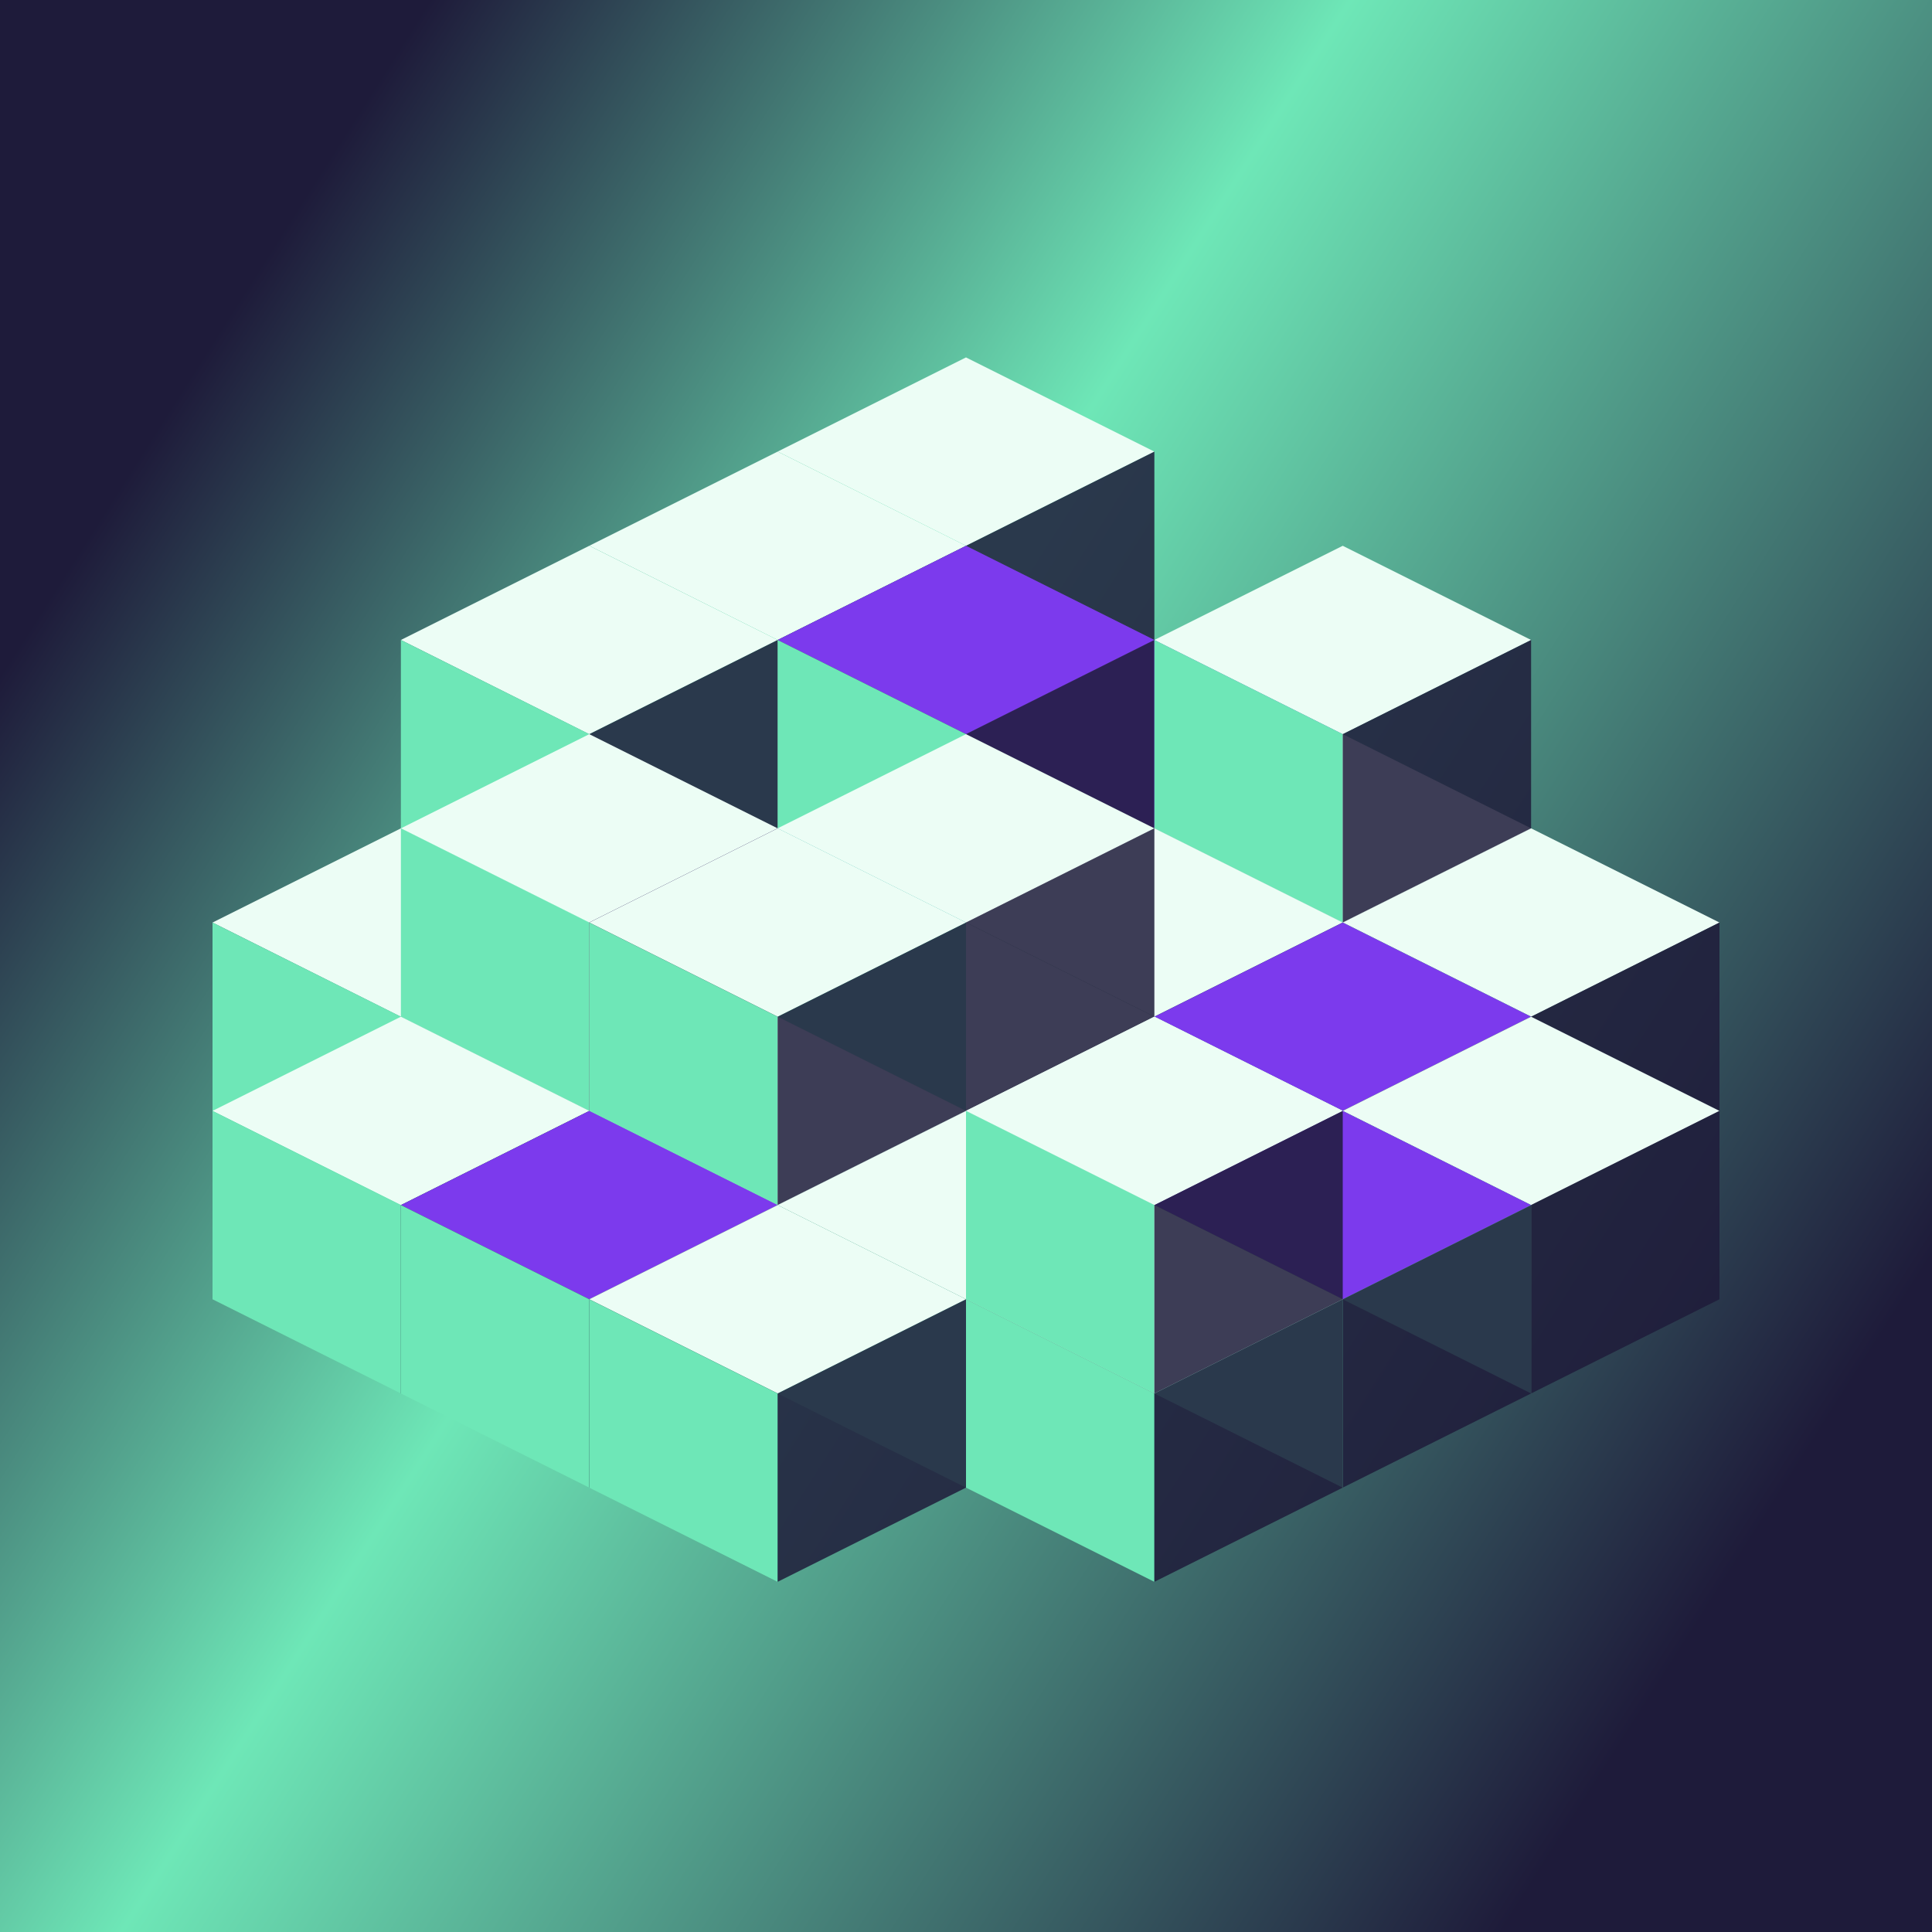
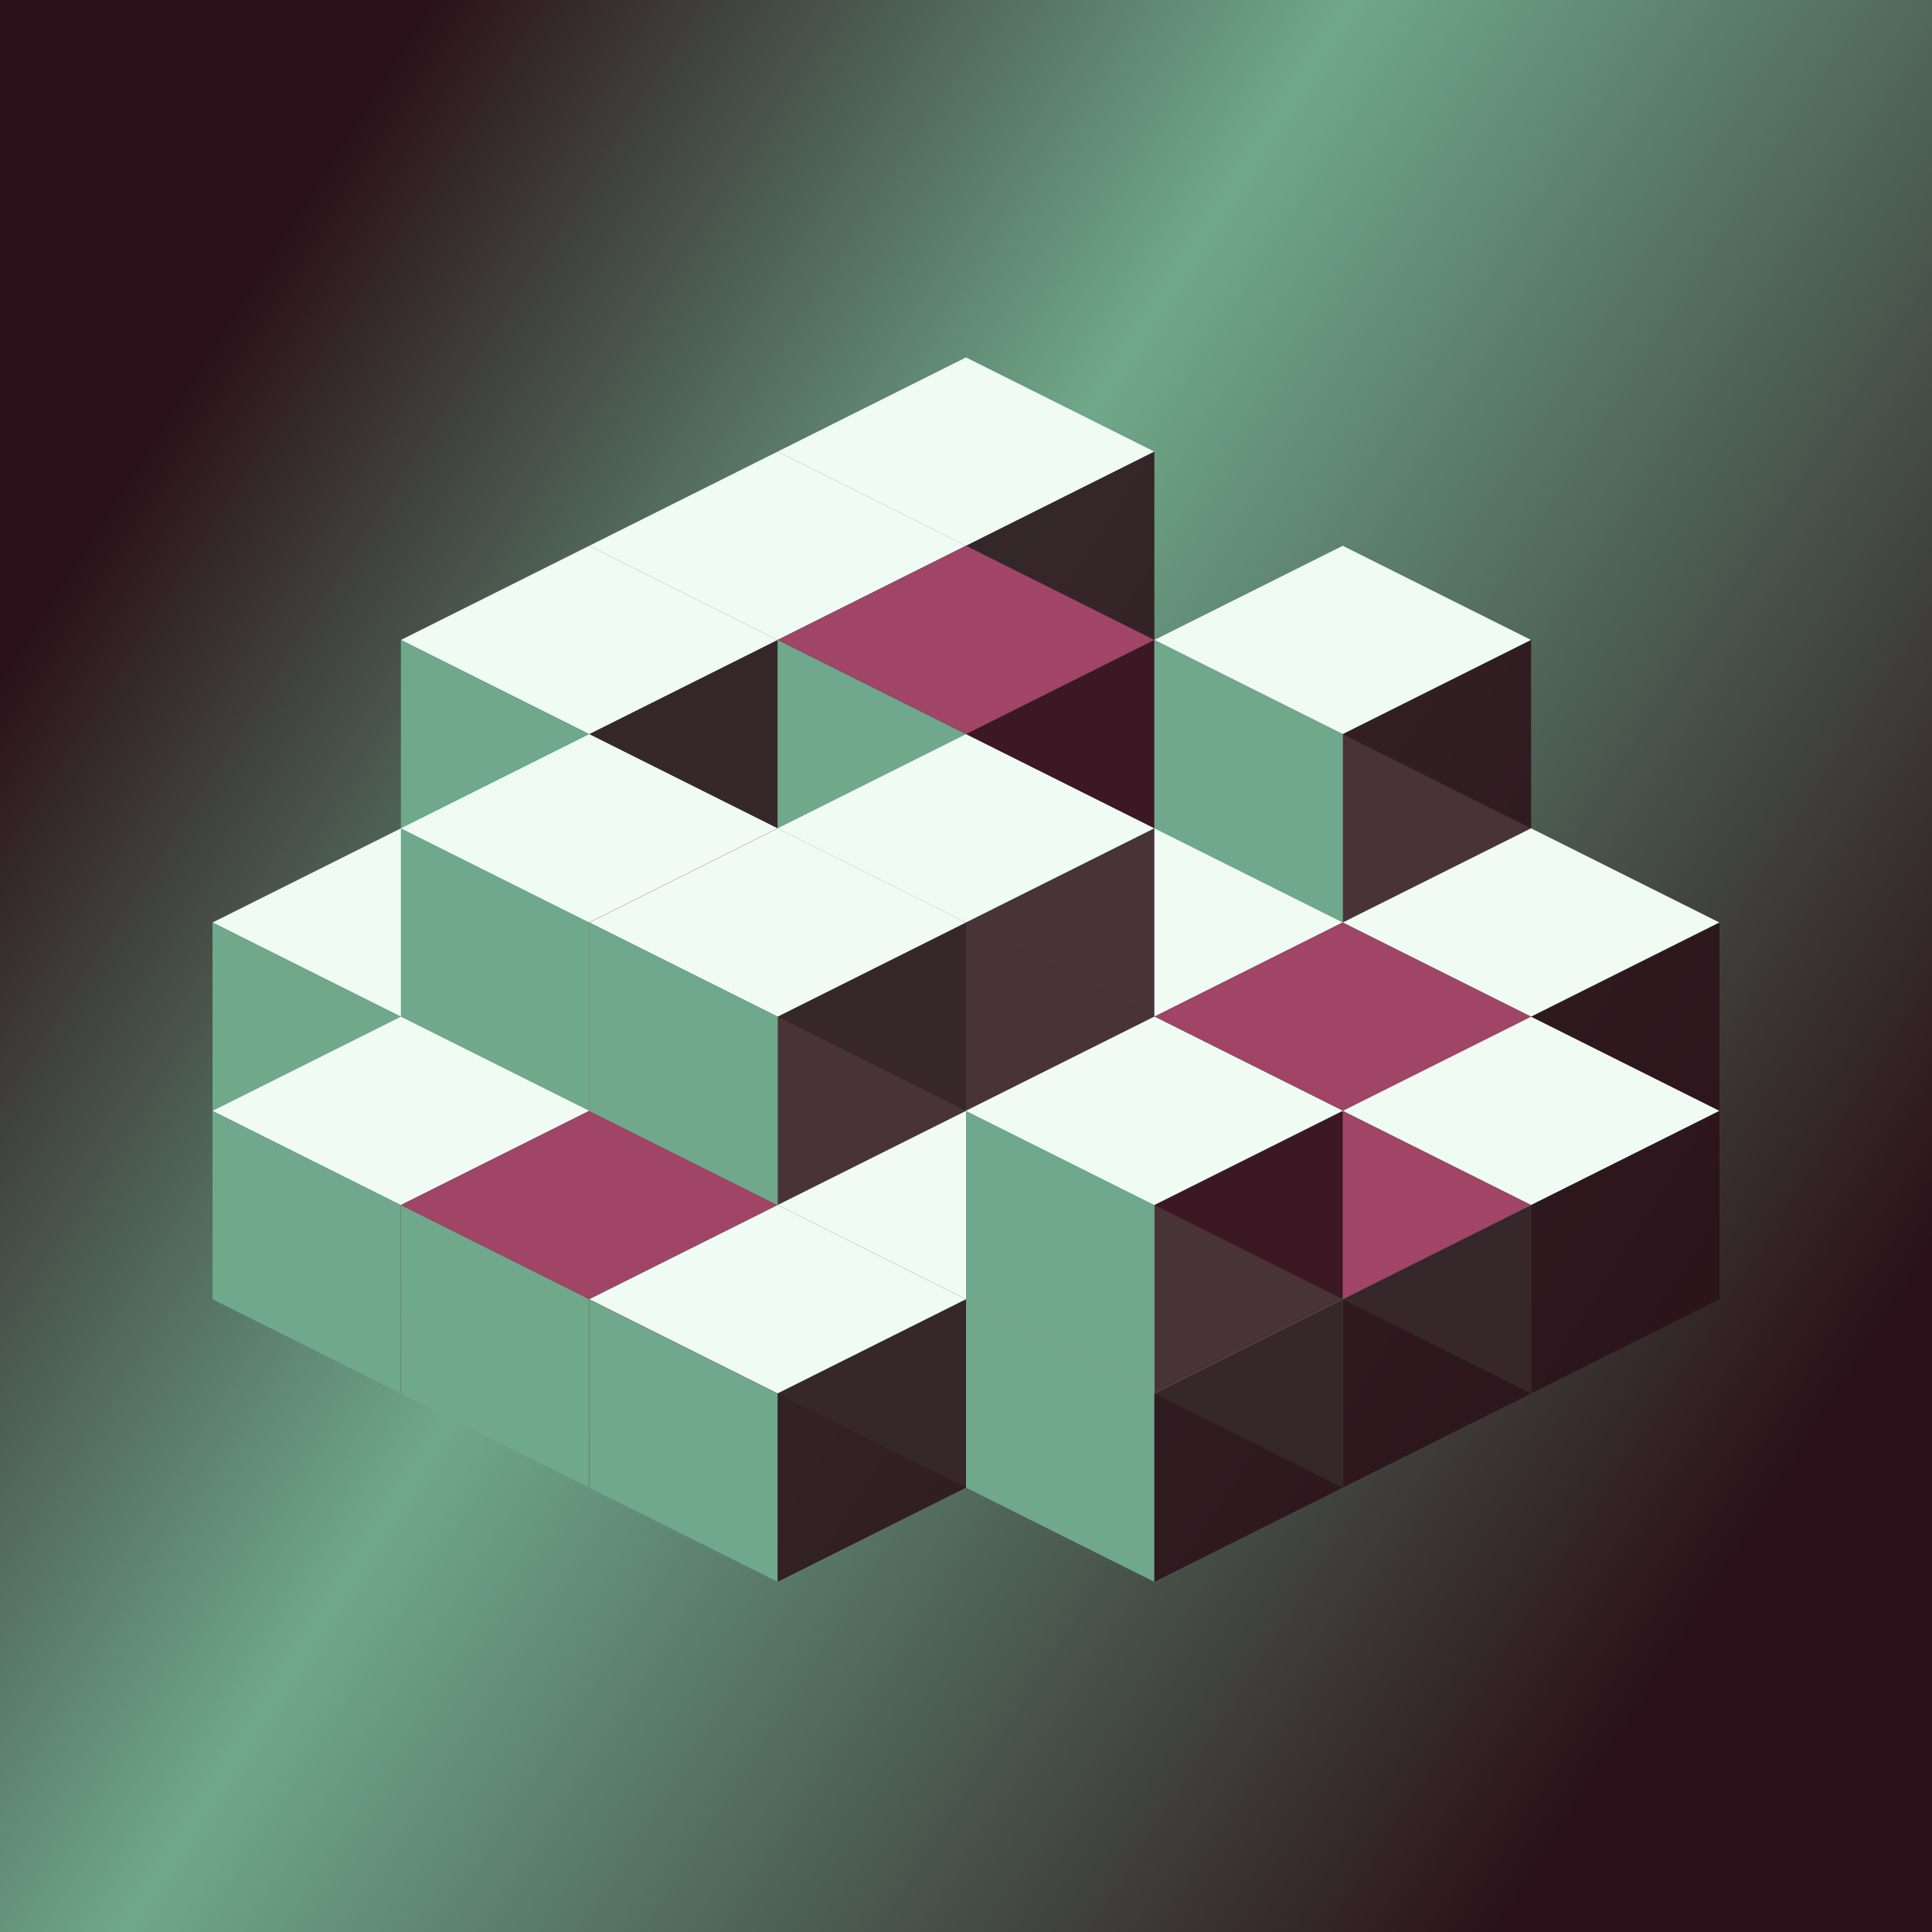
<svg xmlns="http://www.w3.org/2000/svg" viewBox="0 0 800 800" width="800" height="800" role="img">
  <defs>
    <linearGradient id="bg" gradientTransform="rotate(211 .5 .5)">
-       <stop offset="0" stop-color="#1e1b3a" />
-       <stop offset=".6" stop-color="#6ee7b7" />
-       <stop offset="1" stop-color="#1e1b3a" />
+       <stop offset="0" stop-color="#2a1119" />
+       <stop offset=".6" stop-color="#6fa88a" />
+       <stop offset="1" stop-color="#2a1119" />
    </linearGradient>
  </defs>
-   <rect width="800" height="800" fill="#1e1b3a" />
+   <rect width="800" height="800" fill="#2a1119" />
  <rect width="800" height="800" fill="url(#bg)" />
-   <polygon points="400,226 478,265 400,304 322,265" fill="#ecfdf5" />
-   <polygon points="322,265 400,304 400,382 322,343" fill="#6ee7b7" />
-   <polygon points="478,265 400,304 400,382 478,343" fill="#1e1b3a" opacity=".85" />
-   <polygon points="400,148 478,187 400,226 322,187" fill="#ecfdf5" />
-   <polygon points="322,187 400,226 400,304 322,265" fill="#6ee7b7" />
-   <polygon points="478,187 400,226 400,304 478,265" fill="#1e1b3a" opacity=".85" />
-   <polygon points="322,265 400,304 322,343 244,304" fill="#ecfdf5" />
-   <polygon points="244,304 322,343 322,421 244,382" fill="#6ee7b7" />
-   <polygon points="400,304 322,343 322,421 400,382" fill="#1e1b3a" opacity=".85" />
-   <polygon points="322,187 400,226 322,265 244,226" fill="#ecfdf5" />
-   <polygon points="244,226 322,265 322,343 244,304" fill="#6ee7b7" />
-   <polygon points="400,226 322,265 322,343 400,304" fill="#1e1b3a" opacity=".85" />
-   <polygon points="478,265 556,304 478,343 400,304" fill="#7c3aed" />
-   <polygon points="400,304 478,343 478,421 400,382" fill="#6ee7b7" />
-   <polygon points="556,304 478,343 478,421 556,382" fill="#1e1b3a" opacity=".85" />
-   <polygon points="244,304 322,343 244,382 166,343" fill="#ecfdf5" />
-   <polygon points="166,343 244,382 244,460 166,421" fill="#6ee7b7" />
-   <polygon points="322,343 244,382 244,460 322,421" fill="#1e1b3a" opacity=".85" />
-   <polygon points="244,226 322,265 244,304 166,265" fill="#ecfdf5" />
-   <polygon points="166,265 244,304 244,382 166,343" fill="#6ee7b7" />
-   <polygon points="322,265 244,304 244,382 322,343" fill="#1e1b3a" opacity=".85" />
-   <polygon points="400,304 478,343 400,382 322,343" fill="#ecfdf5" />
-   <polygon points="322,343 400,382 400,460 322,421" fill="#6ee7b7" />
-   <polygon points="478,343 400,382 400,460 478,421" fill="#1e1b3a" opacity=".85" />
-   <polygon points="400,226 478,265 400,304 322,265" fill="#7c3aed" />
-   <polygon points="322,265 400,304 400,382 322,343" fill="#6ee7b7" />
-   <polygon points="478,265 400,304 400,382 478,343" fill="#1e1b3a" opacity=".85" />
-   <polygon points="556,304 634,343 556,382 478,343" fill="#ecfdf5" />
-   <polygon points="478,343 556,382 556,460 478,421" fill="#6ee7b7" />
-   <polygon points="634,343 556,382 556,460 634,421" fill="#1e1b3a" opacity=".85" />
-   <polygon points="556,226 634,265 556,304 478,265" fill="#ecfdf5" />
-   <polygon points="478,265 556,304 556,382 478,343" fill="#6ee7b7" />
-   <polygon points="634,265 556,304 556,382 634,343" fill="#1e1b3a" opacity=".85" />
-   <polygon points="166,343 244,382 166,421 88,382" fill="#ecfdf5" />
-   <polygon points="88,382 166,421 166,499 88,460" fill="#6ee7b7" />
-   <polygon points="244,382 166,421 166,499 244,460" fill="#1e1b3a" opacity=".85" />
-   <polygon points="322,343 400,382 322,421 244,382" fill="#7c3aed" />
-   <polygon points="244,382 322,421 322,499 244,460" fill="#6ee7b7" />
-   <polygon points="400,382 322,421 322,499 400,460" fill="#1e1b3a" opacity=".85" />
-   <polygon points="478,343 556,382 478,421 400,382" fill="#ecfdf5" />
-   <polygon points="400,382 478,421 478,499 400,460" fill="#6ee7b7" />
-   <polygon points="556,382 478,421 478,499 556,460" fill="#1e1b3a" opacity=".85" />
-   <polygon points="634,343 712,382 634,421 556,382" fill="#ecfdf5" />
-   <polygon points="556,382 634,421 634,499 556,460" fill="#6ee7b7" />
-   <polygon points="712,382 634,421 634,499 712,460" fill="#1e1b3a" opacity=".85" />
-   <polygon points="244,382 322,421 244,460 166,421" fill="#ecfdf5" />
-   <polygon points="166,421 244,460 244,538 166,499" fill="#6ee7b7" />
-   <polygon points="322,421 244,460 244,538 322,499" fill="#1e1b3a" opacity=".85" />
-   <polygon points="244,304 322,343 244,382 166,343" fill="#ecfdf5" />
-   <polygon points="166,343 244,382 244,460 166,421" fill="#6ee7b7" />
-   <polygon points="322,343 244,382 244,460 322,421" fill="#1e1b3a" opacity=".85" />
-   <polygon points="400,382 478,421 400,460 322,421" fill="#ecfdf5" />
-   <polygon points="322,421 400,460 400,538 322,499" fill="#6ee7b7" />
-   <polygon points="478,421 400,460 400,538 478,499" fill="#1e1b3a" opacity=".85" />
-   <polygon points="400,304 478,343 400,382 322,343" fill="#ecfdf5" />
-   <polygon points="322,343 400,382 400,460 322,421" fill="#6ee7b7" />
-   <polygon points="478,343 400,382 400,460 478,421" fill="#1e1b3a" opacity=".85" />
-   <polygon points="556,382 634,421 556,460 478,421" fill="#7c3aed" />
-   <polygon points="478,421 556,460 556,538 478,499" fill="#6ee7b7" />
-   <polygon points="634,421 556,460 556,538 634,499" fill="#1e1b3a" opacity=".85" />
-   <polygon points="166,421 244,460 166,499 88,460" fill="#ecfdf5" />
-   <polygon points="88,460 166,499 166,577 88,538" fill="#6ee7b7" />
-   <polygon points="244,460 166,499 166,577 244,538" fill="#1e1b3a" opacity=".85" />
-   <polygon points="322,421 400,460 322,499 244,460" fill="#ecfdf5" />
-   <polygon points="244,460 322,499 322,577 244,538" fill="#6ee7b7" />
-   <polygon points="400,460 322,499 322,577 400,538" fill="#1e1b3a" opacity=".85" />
-   <polygon points="322,343 400,382 322,421 244,382" fill="#ecfdf5" />
-   <polygon points="244,382 322,421 322,499 244,460" fill="#6ee7b7" />
-   <polygon points="400,382 322,421 322,499 400,460" fill="#1e1b3a" opacity=".85" />
-   <polygon points="478,421 556,460 478,499 400,460" fill="#ecfdf5" />
-   <polygon points="400,460 478,499 478,577 400,538" fill="#6ee7b7" />
-   <polygon points="556,460 478,499 478,577 556,538" fill="#1e1b3a" opacity=".85" />
-   <polygon points="634,421 712,460 634,499 556,460" fill="#ecfdf5" />
-   <polygon points="556,460 634,499 634,577 556,538" fill="#6ee7b7" />
-   <polygon points="712,460 634,499 634,577 712,538" fill="#1e1b3a" opacity=".85" />
-   <polygon points="244,460 322,499 244,538 166,499" fill="#7c3aed" />
-   <polygon points="166,499 244,538 244,616 166,577" fill="#6ee7b7" />
-   <polygon points="322,499 244,538 244,616 322,577" fill="#1e1b3a" opacity=".85" />
-   <polygon points="400,460 478,499 400,538 322,499" fill="#ecfdf5" />
-   <polygon points="322,499 400,538 400,616 322,577" fill="#6ee7b7" />
-   <polygon points="478,499 400,538 400,616 478,577" fill="#1e1b3a" opacity=".85" />
-   <polygon points="556,460 634,499 556,538 478,499" fill="#7c3aed" />
-   <polygon points="478,499 556,538 556,616 478,577" fill="#6ee7b7" />
-   <polygon points="634,499 556,538 556,616 634,577" fill="#1e1b3a" opacity=".85" />
-   <polygon points="322,499 400,538 322,577 244,538" fill="#ecfdf5" />
-   <polygon points="244,538 322,577 322,655 244,616" fill="#6ee7b7" />
-   <polygon points="400,538 322,577 322,655 400,616" fill="#1e1b3a" opacity=".85" />
-   <polygon points="478,499 556,538 478,577 400,538" fill="#ecfdf5" />
-   <polygon points="400,538 478,577 478,655 400,616" fill="#6ee7b7" />
-   <polygon points="556,538 478,577 478,655 556,616" fill="#1e1b3a" opacity=".85" />
-   <polygon points="478,421 556,460 478,499 400,460" fill="#ecfdf5" />
-   <polygon points="400,460 478,499 478,577 400,538" fill="#6ee7b7" />
-   <polygon points="556,460 478,499 478,577 556,538" fill="#1e1b3a" opacity=".85" />
+   <polygon points="400,226 478,265 400,304 322,265" fill="#f0fbf4" />
+   <polygon points="322,265 400,304 400,382 322,343" fill="#6fa88a" />
+   <polygon points="478,265 400,304 400,382 478,343" fill="#2a1119" opacity=".85" />
+   <polygon points="400,148 478,187 400,226 322,187" fill="#f0fbf4" />
+   <polygon points="322,187 400,226 400,304 322,265" fill="#6fa88a" />
+   <polygon points="478,187 400,226 400,304 478,265" fill="#2a1119" opacity=".85" />
+   <polygon points="322,265 400,304 322,343 244,304" fill="#f0fbf4" />
+   <polygon points="244,304 322,343 322,421 244,382" fill="#6fa88a" />
+   <polygon points="400,304 322,343 322,421 400,382" fill="#2a1119" opacity=".85" />
+   <polygon points="322,187 400,226 322,265 244,226" fill="#f0fbf4" />
+   <polygon points="244,226 322,265 322,343 244,304" fill="#6fa88a" />
+   <polygon points="400,226 322,265 322,343 400,304" fill="#2a1119" opacity=".85" />
+   <polygon points="478,265 556,304 478,343 400,304" fill="#a04565" />
+   <polygon points="400,304 478,343 478,421 400,382" fill="#6fa88a" />
+   <polygon points="556,304 478,343 478,421 556,382" fill="#2a1119" opacity=".85" />
+   <polygon points="244,304 322,343 244,382 166,343" fill="#f0fbf4" />
+   <polygon points="166,343 244,382 244,460 166,421" fill="#6fa88a" />
+   <polygon points="322,343 244,382 244,460 322,421" fill="#2a1119" opacity=".85" />
+   <polygon points="244,226 322,265 244,304 166,265" fill="#f0fbf4" />
+   <polygon points="166,265 244,304 244,382 166,343" fill="#6fa88a" />
+   <polygon points="322,265 244,304 244,382 322,343" fill="#2a1119" opacity=".85" />
+   <polygon points="400,304 478,343 400,382 322,343" fill="#f0fbf4" />
+   <polygon points="322,343 400,382 400,460 322,421" fill="#6fa88a" />
+   <polygon points="478,343 400,382 400,460 478,421" fill="#2a1119" opacity=".85" />
+   <polygon points="400,226 478,265 400,304 322,265" fill="#a04565" />
+   <polygon points="322,265 400,304 400,382 322,343" fill="#6fa88a" />
+   <polygon points="478,265 400,304 400,382 478,343" fill="#2a1119" opacity=".85" />
+   <polygon points="556,304 634,343 556,382 478,343" fill="#f0fbf4" />
+   <polygon points="478,343 556,382 556,460 478,421" fill="#6fa88a" />
+   <polygon points="634,343 556,382 556,460 634,421" fill="#2a1119" opacity=".85" />
+   <polygon points="556,226 634,265 556,304 478,265" fill="#f0fbf4" />
+   <polygon points="478,265 556,304 556,382 478,343" fill="#6fa88a" />
+   <polygon points="634,265 556,304 556,382 634,343" fill="#2a1119" opacity=".85" />
+   <polygon points="166,343 244,382 166,421 88,382" fill="#f0fbf4" />
+   <polygon points="88,382 166,421 166,499 88,460" fill="#6fa88a" />
+   <polygon points="244,382 166,421 166,499 244,460" fill="#2a1119" opacity=".85" />
+   <polygon points="322,343 400,382 322,421 244,382" fill="#a04565" />
+   <polygon points="244,382 322,421 322,499 244,460" fill="#6fa88a" />
+   <polygon points="400,382 322,421 322,499 400,460" fill="#2a1119" opacity=".85" />
+   <polygon points="478,343 556,382 478,421 400,382" fill="#f0fbf4" />
+   <polygon points="400,382 478,421 478,499 400,460" fill="#6fa88a" />
+   <polygon points="556,382 478,421 478,499 556,460" fill="#2a1119" opacity=".85" />
+   <polygon points="634,343 712,382 634,421 556,382" fill="#f0fbf4" />
+   <polygon points="556,382 634,421 634,499 556,460" fill="#6fa88a" />
+   <polygon points="712,382 634,421 634,499 712,460" fill="#2a1119" opacity=".85" />
+   <polygon points="244,382 322,421 244,460 166,421" fill="#f0fbf4" />
+   <polygon points="166,421 244,460 244,538 166,499" fill="#6fa88a" />
+   <polygon points="322,421 244,460 244,538 322,499" fill="#2a1119" opacity=".85" />
+   <polygon points="244,304 322,343 244,382 166,343" fill="#f0fbf4" />
+   <polygon points="166,343 244,382 244,460 166,421" fill="#6fa88a" />
+   <polygon points="322,343 244,382 244,460 322,421" fill="#2a1119" opacity=".85" />
+   <polygon points="400,382 478,421 400,460 322,421" fill="#f0fbf4" />
+   <polygon points="322,421 400,460 400,538 322,499" fill="#6fa88a" />
+   <polygon points="478,421 400,460 400,538 478,499" fill="#2a1119" opacity=".85" />
+   <polygon points="400,304 478,343 400,382 322,343" fill="#f0fbf4" />
+   <polygon points="322,343 400,382 400,460 322,421" fill="#6fa88a" />
+   <polygon points="478,343 400,382 400,460 478,421" fill="#2a1119" opacity=".85" />
+   <polygon points="556,382 634,421 556,460 478,421" fill="#a04565" />
+   <polygon points="478,421 556,460 556,538 478,499" fill="#6fa88a" />
+   <polygon points="634,421 556,460 556,538 634,499" fill="#2a1119" opacity=".85" />
+   <polygon points="166,421 244,460 166,499 88,460" fill="#f0fbf4" />
+   <polygon points="88,460 166,499 166,577 88,538" fill="#6fa88a" />
+   <polygon points="244,460 166,499 166,577 244,538" fill="#2a1119" opacity=".85" />
+   <polygon points="322,421 400,460 322,499 244,460" fill="#f0fbf4" />
+   <polygon points="244,460 322,499 322,577 244,538" fill="#6fa88a" />
+   <polygon points="400,460 322,499 322,577 400,538" fill="#2a1119" opacity=".85" />
+   <polygon points="322,343 400,382 322,421 244,382" fill="#f0fbf4" />
+   <polygon points="244,382 322,421 322,499 244,460" fill="#6fa88a" />
+   <polygon points="400,382 322,421 322,499 400,460" fill="#2a1119" opacity=".85" />
+   <polygon points="478,421 556,460 478,499 400,460" fill="#f0fbf4" />
+   <polygon points="400,460 478,499 478,577 400,538" fill="#6fa88a" />
+   <polygon points="556,460 478,499 478,577 556,538" fill="#2a1119" opacity=".85" />
+   <polygon points="634,421 712,460 634,499 556,460" fill="#f0fbf4" />
+   <polygon points="556,460 634,499 634,577 556,538" fill="#6fa88a" />
+   <polygon points="712,460 634,499 634,577 712,538" fill="#2a1119" opacity=".85" />
+   <polygon points="244,460 322,499 244,538 166,499" fill="#a04565" />
+   <polygon points="166,499 244,538 244,616 166,577" fill="#6fa88a" />
+   <polygon points="322,499 244,538 244,616 322,577" fill="#2a1119" opacity=".85" />
+   <polygon points="400,460 478,499 400,538 322,499" fill="#f0fbf4" />
+   <polygon points="322,499 400,538 400,616 322,577" fill="#6fa88a" />
+   <polygon points="478,499 400,538 400,616 478,577" fill="#2a1119" opacity=".85" />
+   <polygon points="556,460 634,499 556,538 478,499" fill="#a04565" />
+   <polygon points="478,499 556,538 556,616 478,577" fill="#6fa88a" />
+   <polygon points="634,499 556,538 556,616 634,577" fill="#2a1119" opacity=".85" />
+   <polygon points="322,499 400,538 322,577 244,538" fill="#f0fbf4" />
+   <polygon points="244,538 322,577 322,655 244,616" fill="#6fa88a" />
+   <polygon points="400,538 322,577 322,655 400,616" fill="#2a1119" opacity=".85" />
+   <polygon points="478,499 556,538 478,577 400,538" fill="#f0fbf4" />
+   <polygon points="400,538 478,577 478,655 400,616" fill="#6fa88a" />
+   <polygon points="556,538 478,577 478,655 556,616" fill="#2a1119" opacity=".85" />
+   <polygon points="478,421 556,460 478,499 400,460" fill="#f0fbf4" />
+   <polygon points="400,460 478,499 478,577 400,538" fill="#6fa88a" />
+   <polygon points="556,460 478,499 478,577 556,538" fill="#2a1119" opacity=".85" />
</svg>
